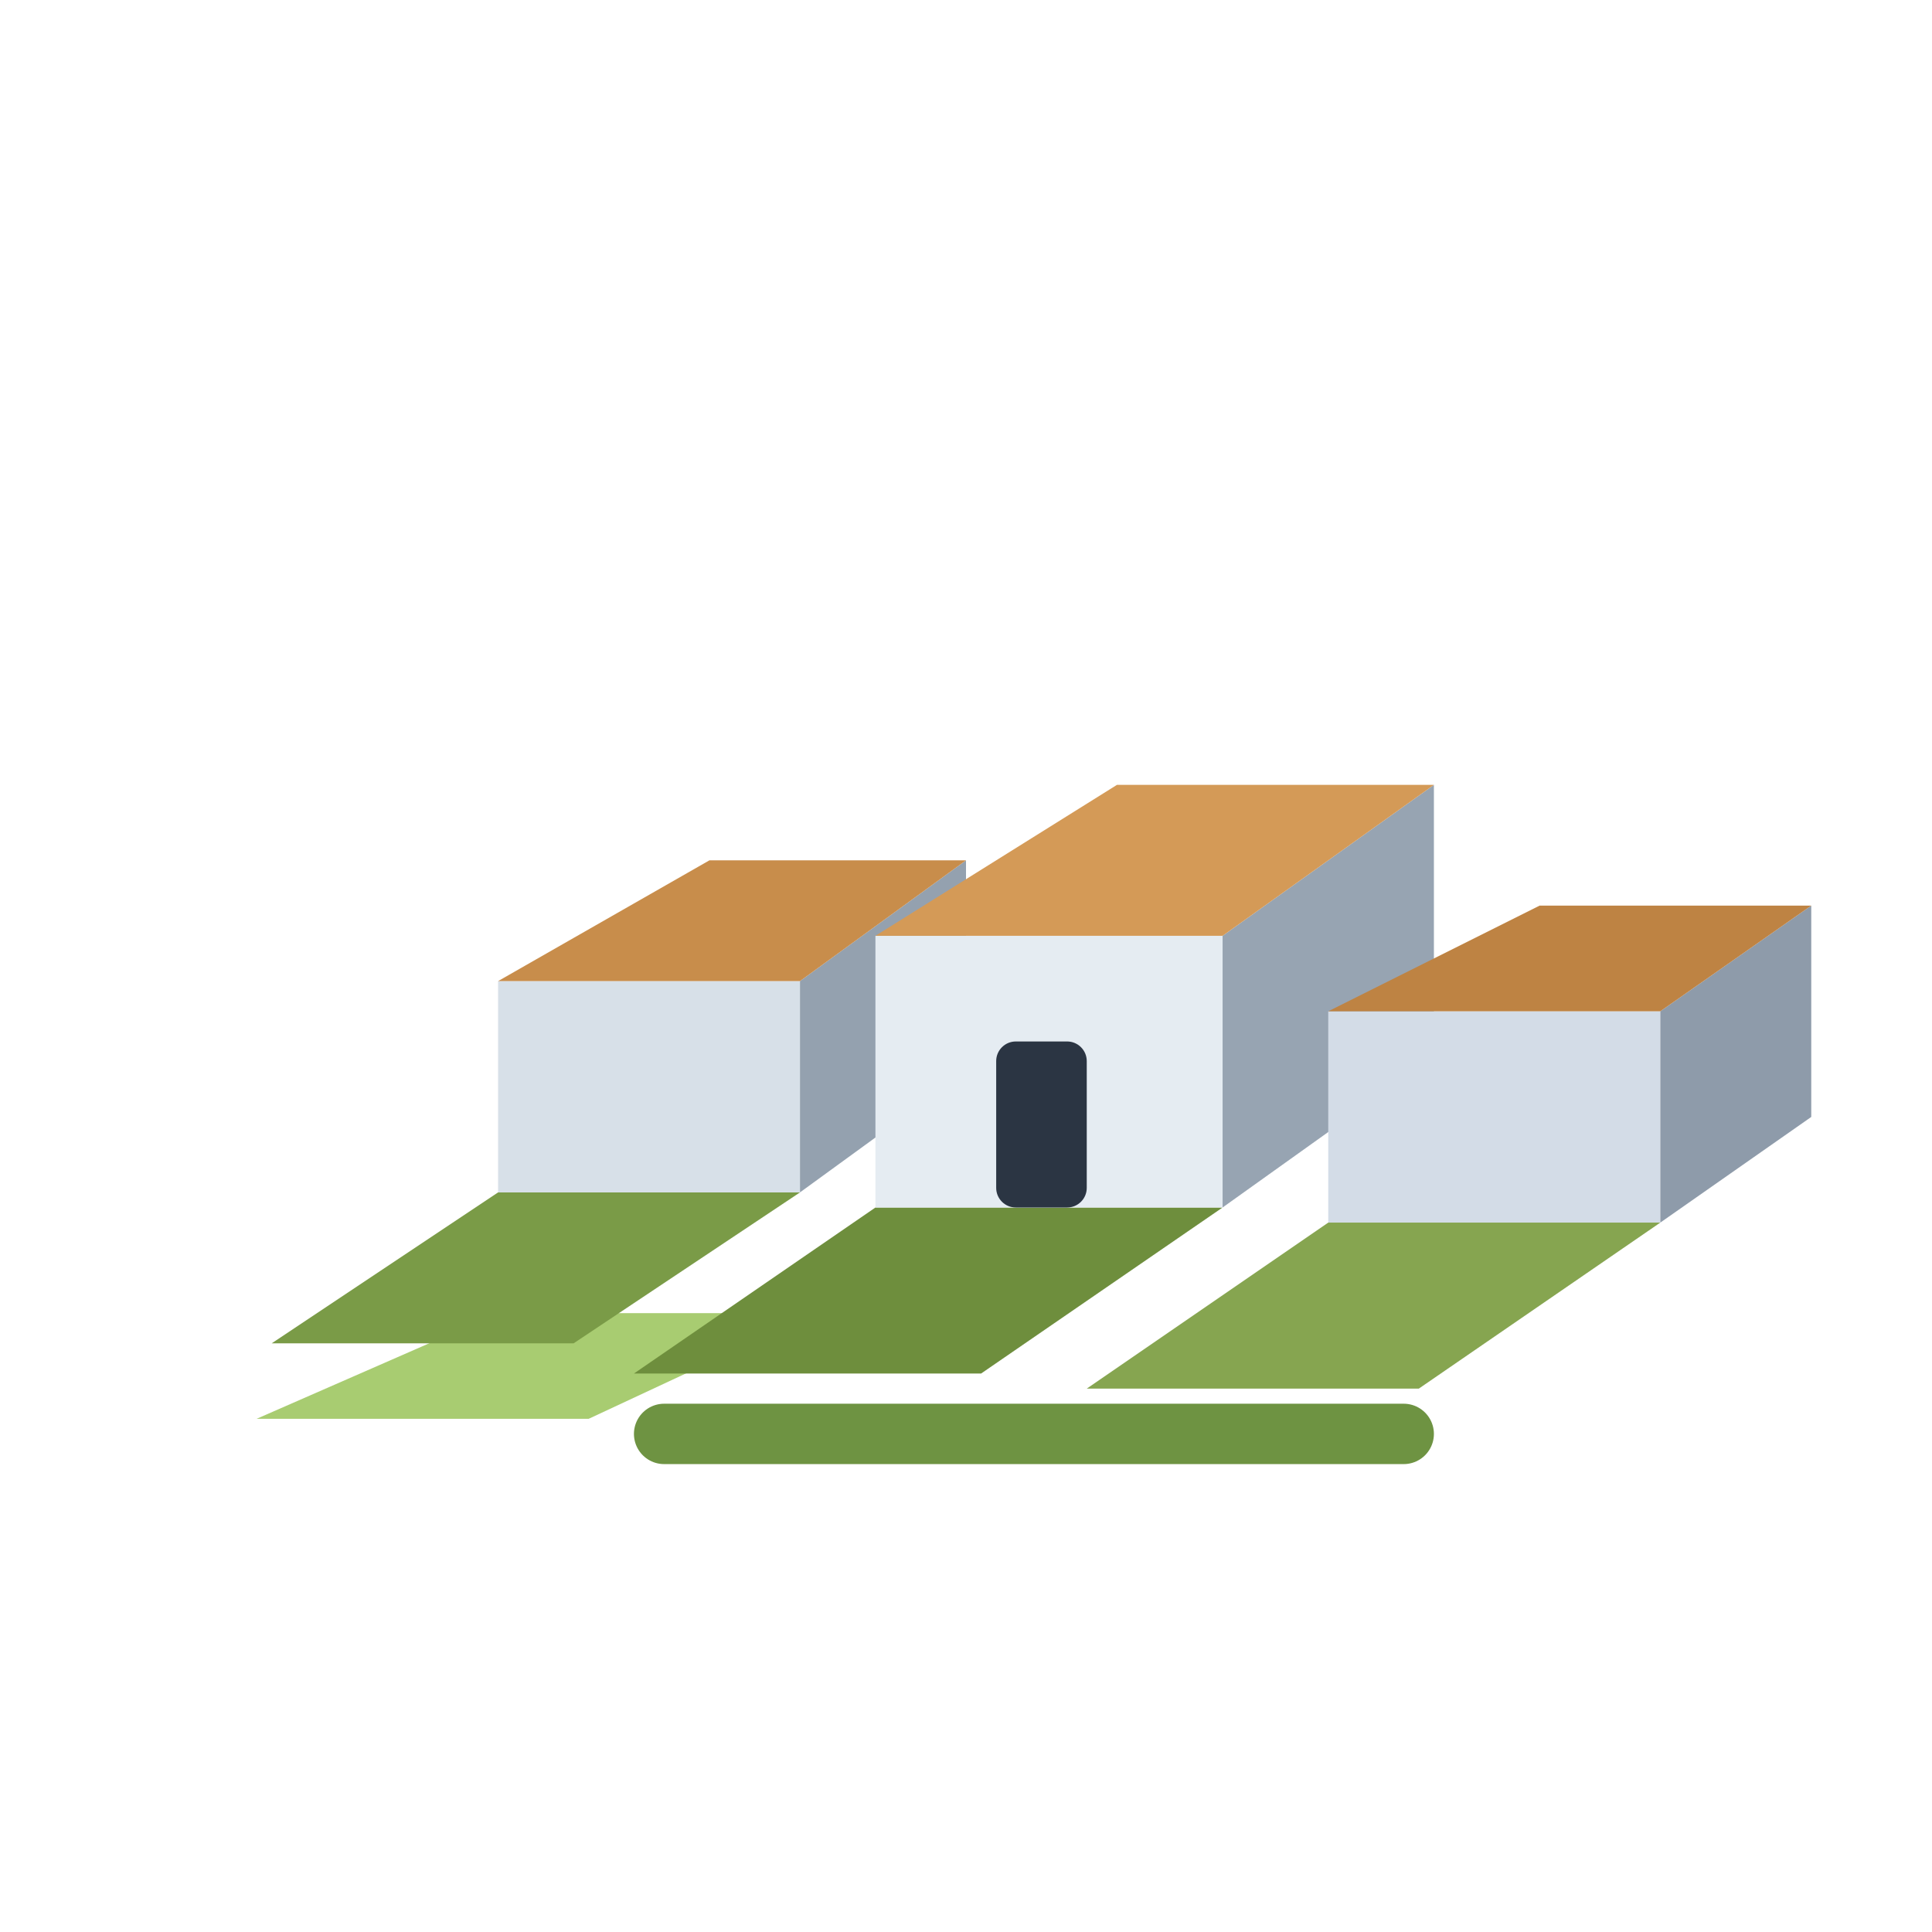
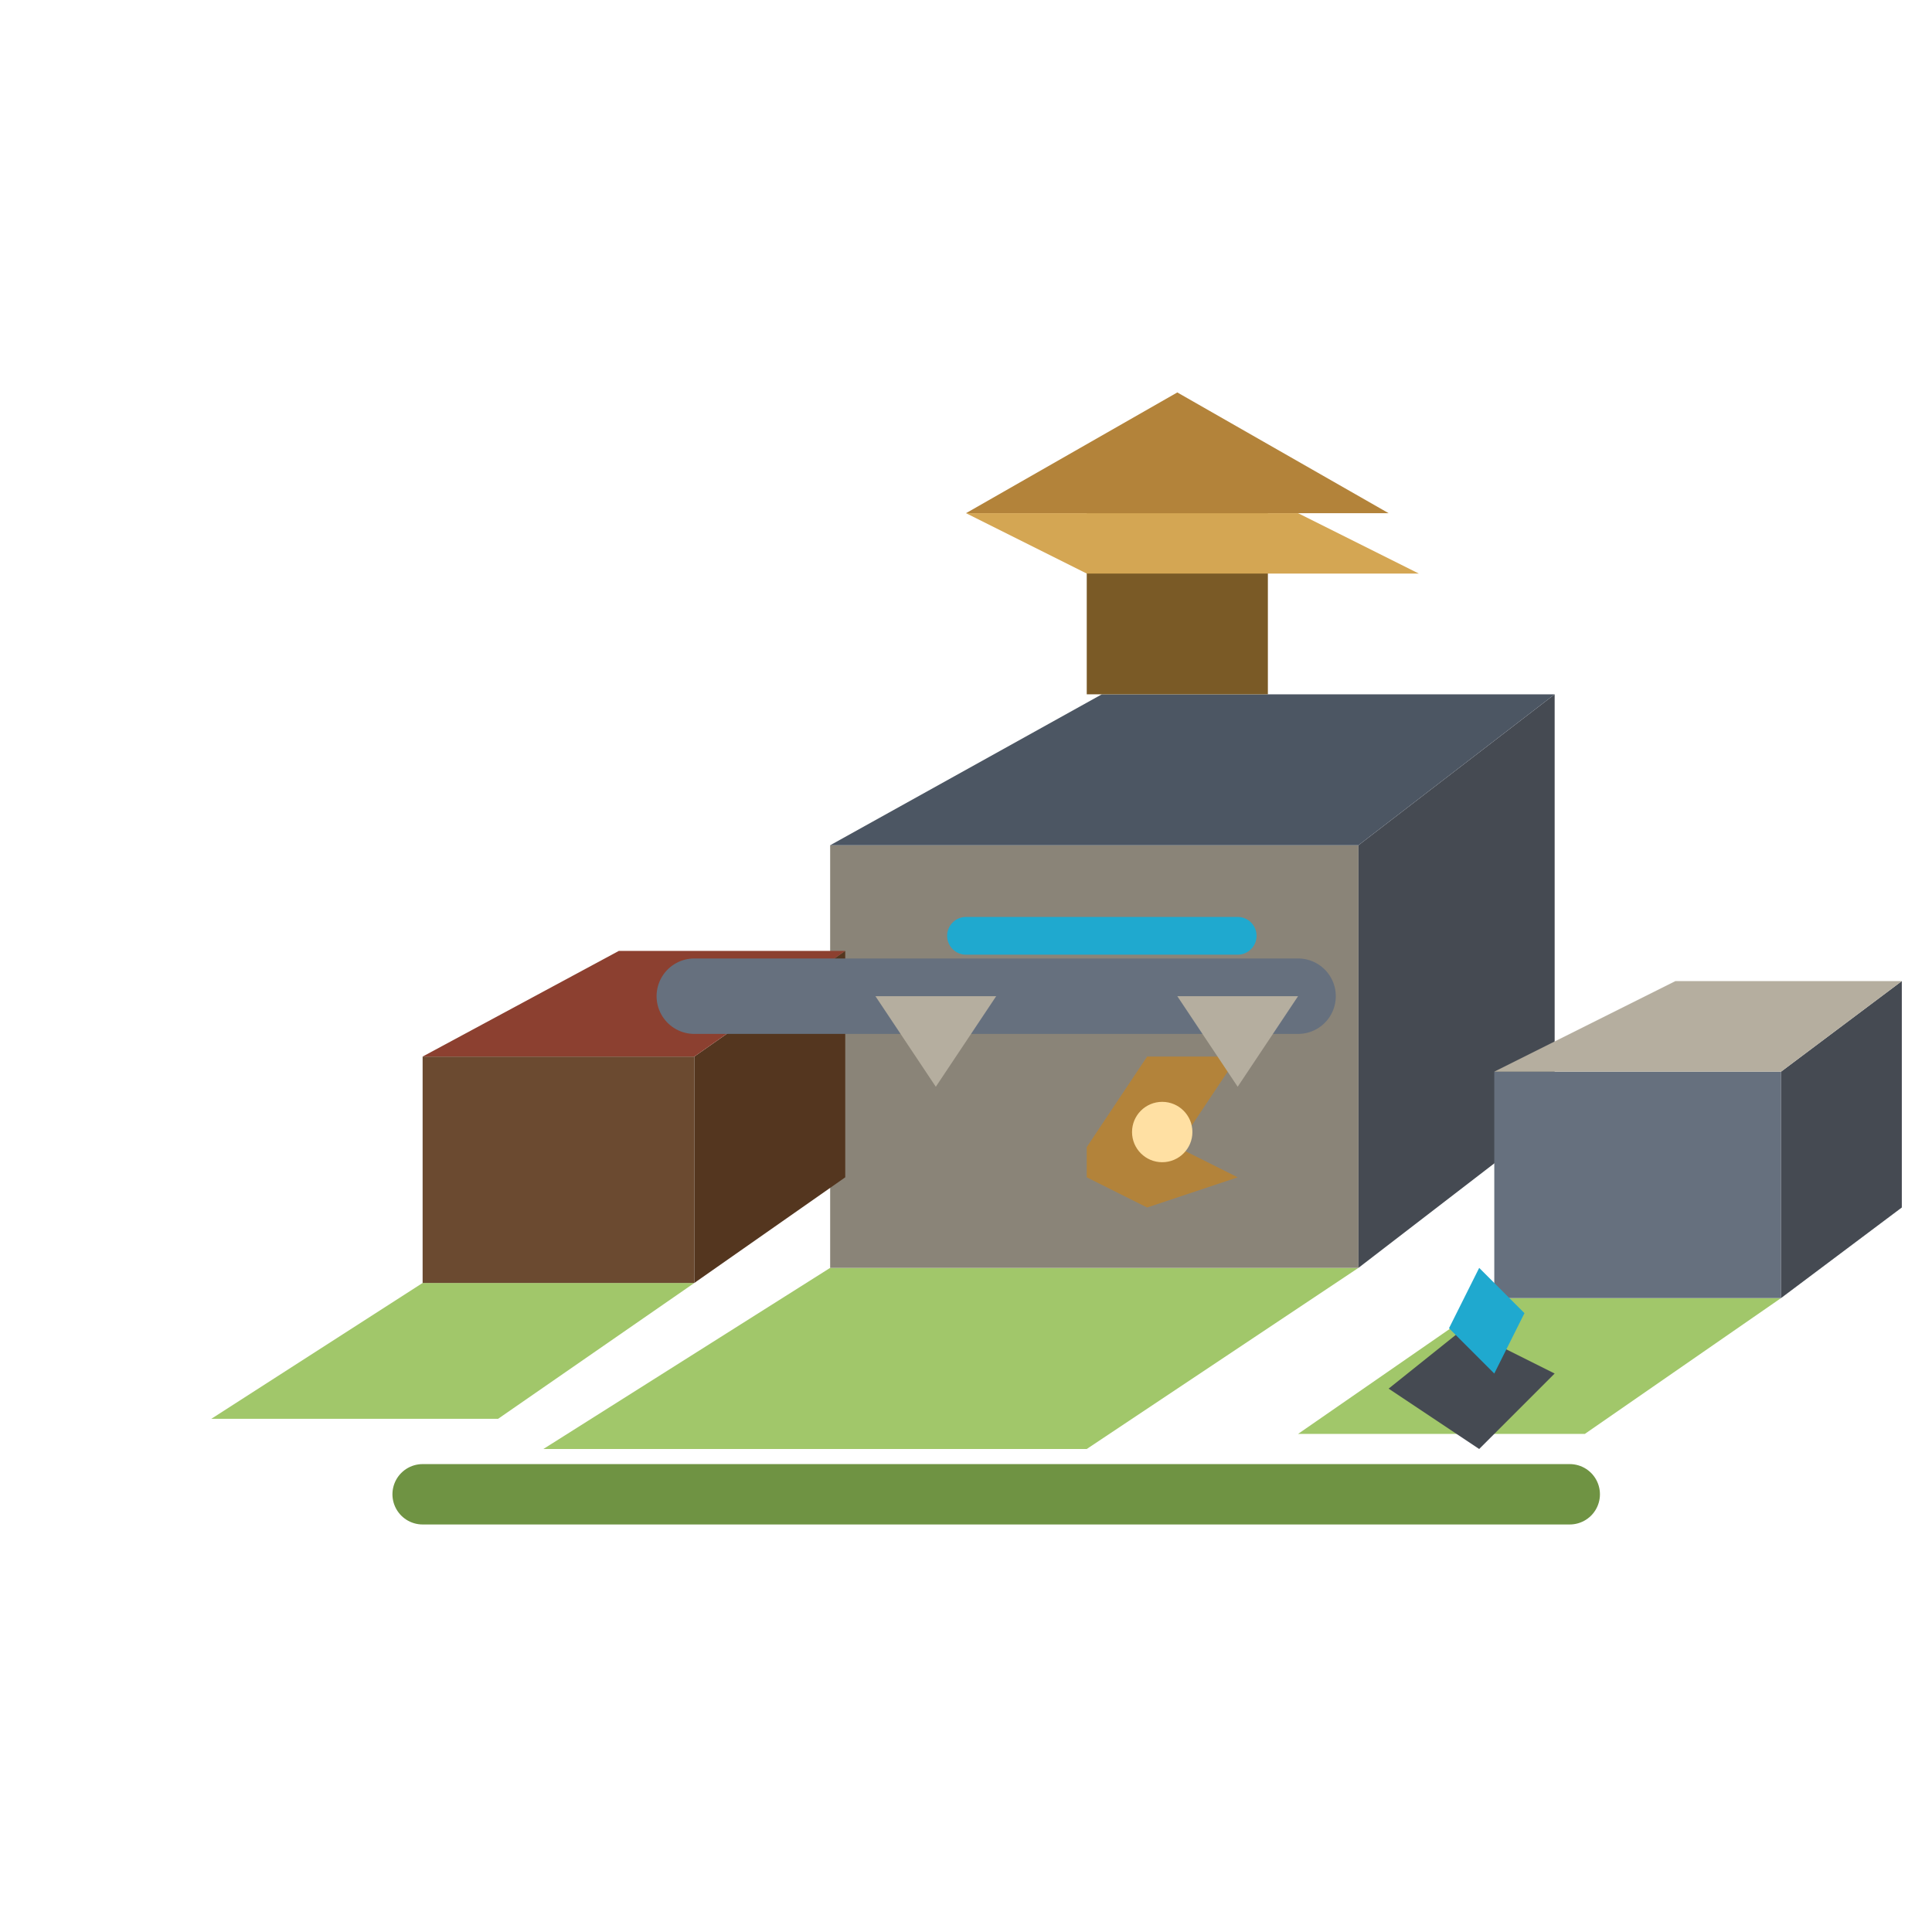
<svg xmlns="http://www.w3.org/2000/svg" width="128" height="128" viewBox="0 0 128 128" fill="none">
  <g>
-     <path d="M17 94L33 87L54 87L39 94H17Z" fill="#A8CC71" />
-     <path d="M18 89L33 79L53 79L38 89H18Z" fill="#7A9B47" />
-     <path d="M33 79L33 65L53 65L53 79H33Z" fill="#D7E0E8" />
-     <path d="M53 79L64 71L64 57L53 65V79Z" fill="#94A1AF" />
-     <path d="M33 65L47 57L64 57L53 65H33Z" fill="#C88D4B" />
-     <path d="M42 91L58 80L81 80L65 91H42Z" fill="#6E8E3D" />
-     <path d="M58 80L58 62L81 62L81 80H58Z" fill="#E5ECF2" />
-     <path d="M81 80L95 70L95 52L81 62V80Z" fill="#97A4B2" />
-     <path d="M58 62L74 52L95 52L81 62H58Z" fill="#D49A57" />
-     <rect x="66" y="69" width="6" height="11" rx="1.3" fill="#2B3543" />
-     <path d="M72 92L88 81L110 81L94 92H72Z" fill="#86A550" />
-     <path d="M88 81L88 67L110 67L110 81H88Z" fill="#D3DCE7" />
-     <path d="M110 81L120 74L120 60L110 67V81Z" fill="#8E9BAA" />
-     <path d="M88 67L102 60L120 60L110 67H88Z" fill="#BE8343" />
-     <path d="M44 95L93 95" stroke="#6E9342" stroke-width="4" stroke-linecap="round" />
+     <path d="M36 96 L55 84 H90 L72 96 Z" fill="#A1C76A" />
+     <path d="M55 84 V56 H90 V84 Z" fill="#8A8478" />
+     <path d="M90 84 L103 74 V46 L90 56 Z" fill="#454A52" />
+     <path d="M55 56 L73 46 H103 L90 56 Z" fill="#4C5663" />
+     <path d="M72 46 V34 H84 V46 Z" fill="#7A5A26" />
+     <path d="M64 34 L78 26 L92 34 Z" fill="#B3833A" />
+     <path d="M64 34 L72 38 H94 L86 34 Z" fill="#D4A653" />
+     <path d="M72 76 L76 70 L82 70 L78 76 L82 78 L76 80 L72 78 Z" fill="#B3833A" />
+     <circle cx="77" cy="75" r="2" fill="#FFE0A3" />
+     <path d="M14 94 L28 85 H46 L33 94 Z" fill="#A1C76A" />
+     <path d="M28 85 V70 H46 V85 Z" fill="#6B4A30" />
+     <path d="M46 85 L56 78 V63 L46 70 Z" fill="#54361F" />
+     <path d="M28 70 L41 63 H56 L46 70 Z" fill="#8C4030" />
+     <path d="M86 95 L99 86 H118 L105 95 Z" fill="#A1C76A" />
+     <path d="M99 86 V71 H118 V86 Z" fill="#66707E" />
+     <path d="M118 86 L126 80 V65 L118 71 Z" fill="#454A52" />
+     <path d="M99 71 L111 65 H126 L118 71 Z" fill="#B5AE9F" />
+     <path d="M46 66 H86" stroke="#66707E" stroke-width="5" stroke-linecap="round" />
+     <path d="M58 66 L62 72 L66 66 Z" fill="#B5AE9F" />
+     <path d="M78 66 L82 72 L86 66 Z" fill="#B5AE9F" />
+     <path d="M64 62 H82" stroke="#1FA9CF" stroke-width="2.5" stroke-linecap="round" />
+     <path d="M92 92 L97 88 L103 91 L98 96 Z" fill="#454A52" />
+     <path d="M98 84 L101 87 L99 91 L96 88 Z" fill="#1FA9CF" />
+     <path d="M28 99 H104" stroke="#6F9343" stroke-width="4" stroke-linecap="round" />
  </g>
</svg>
